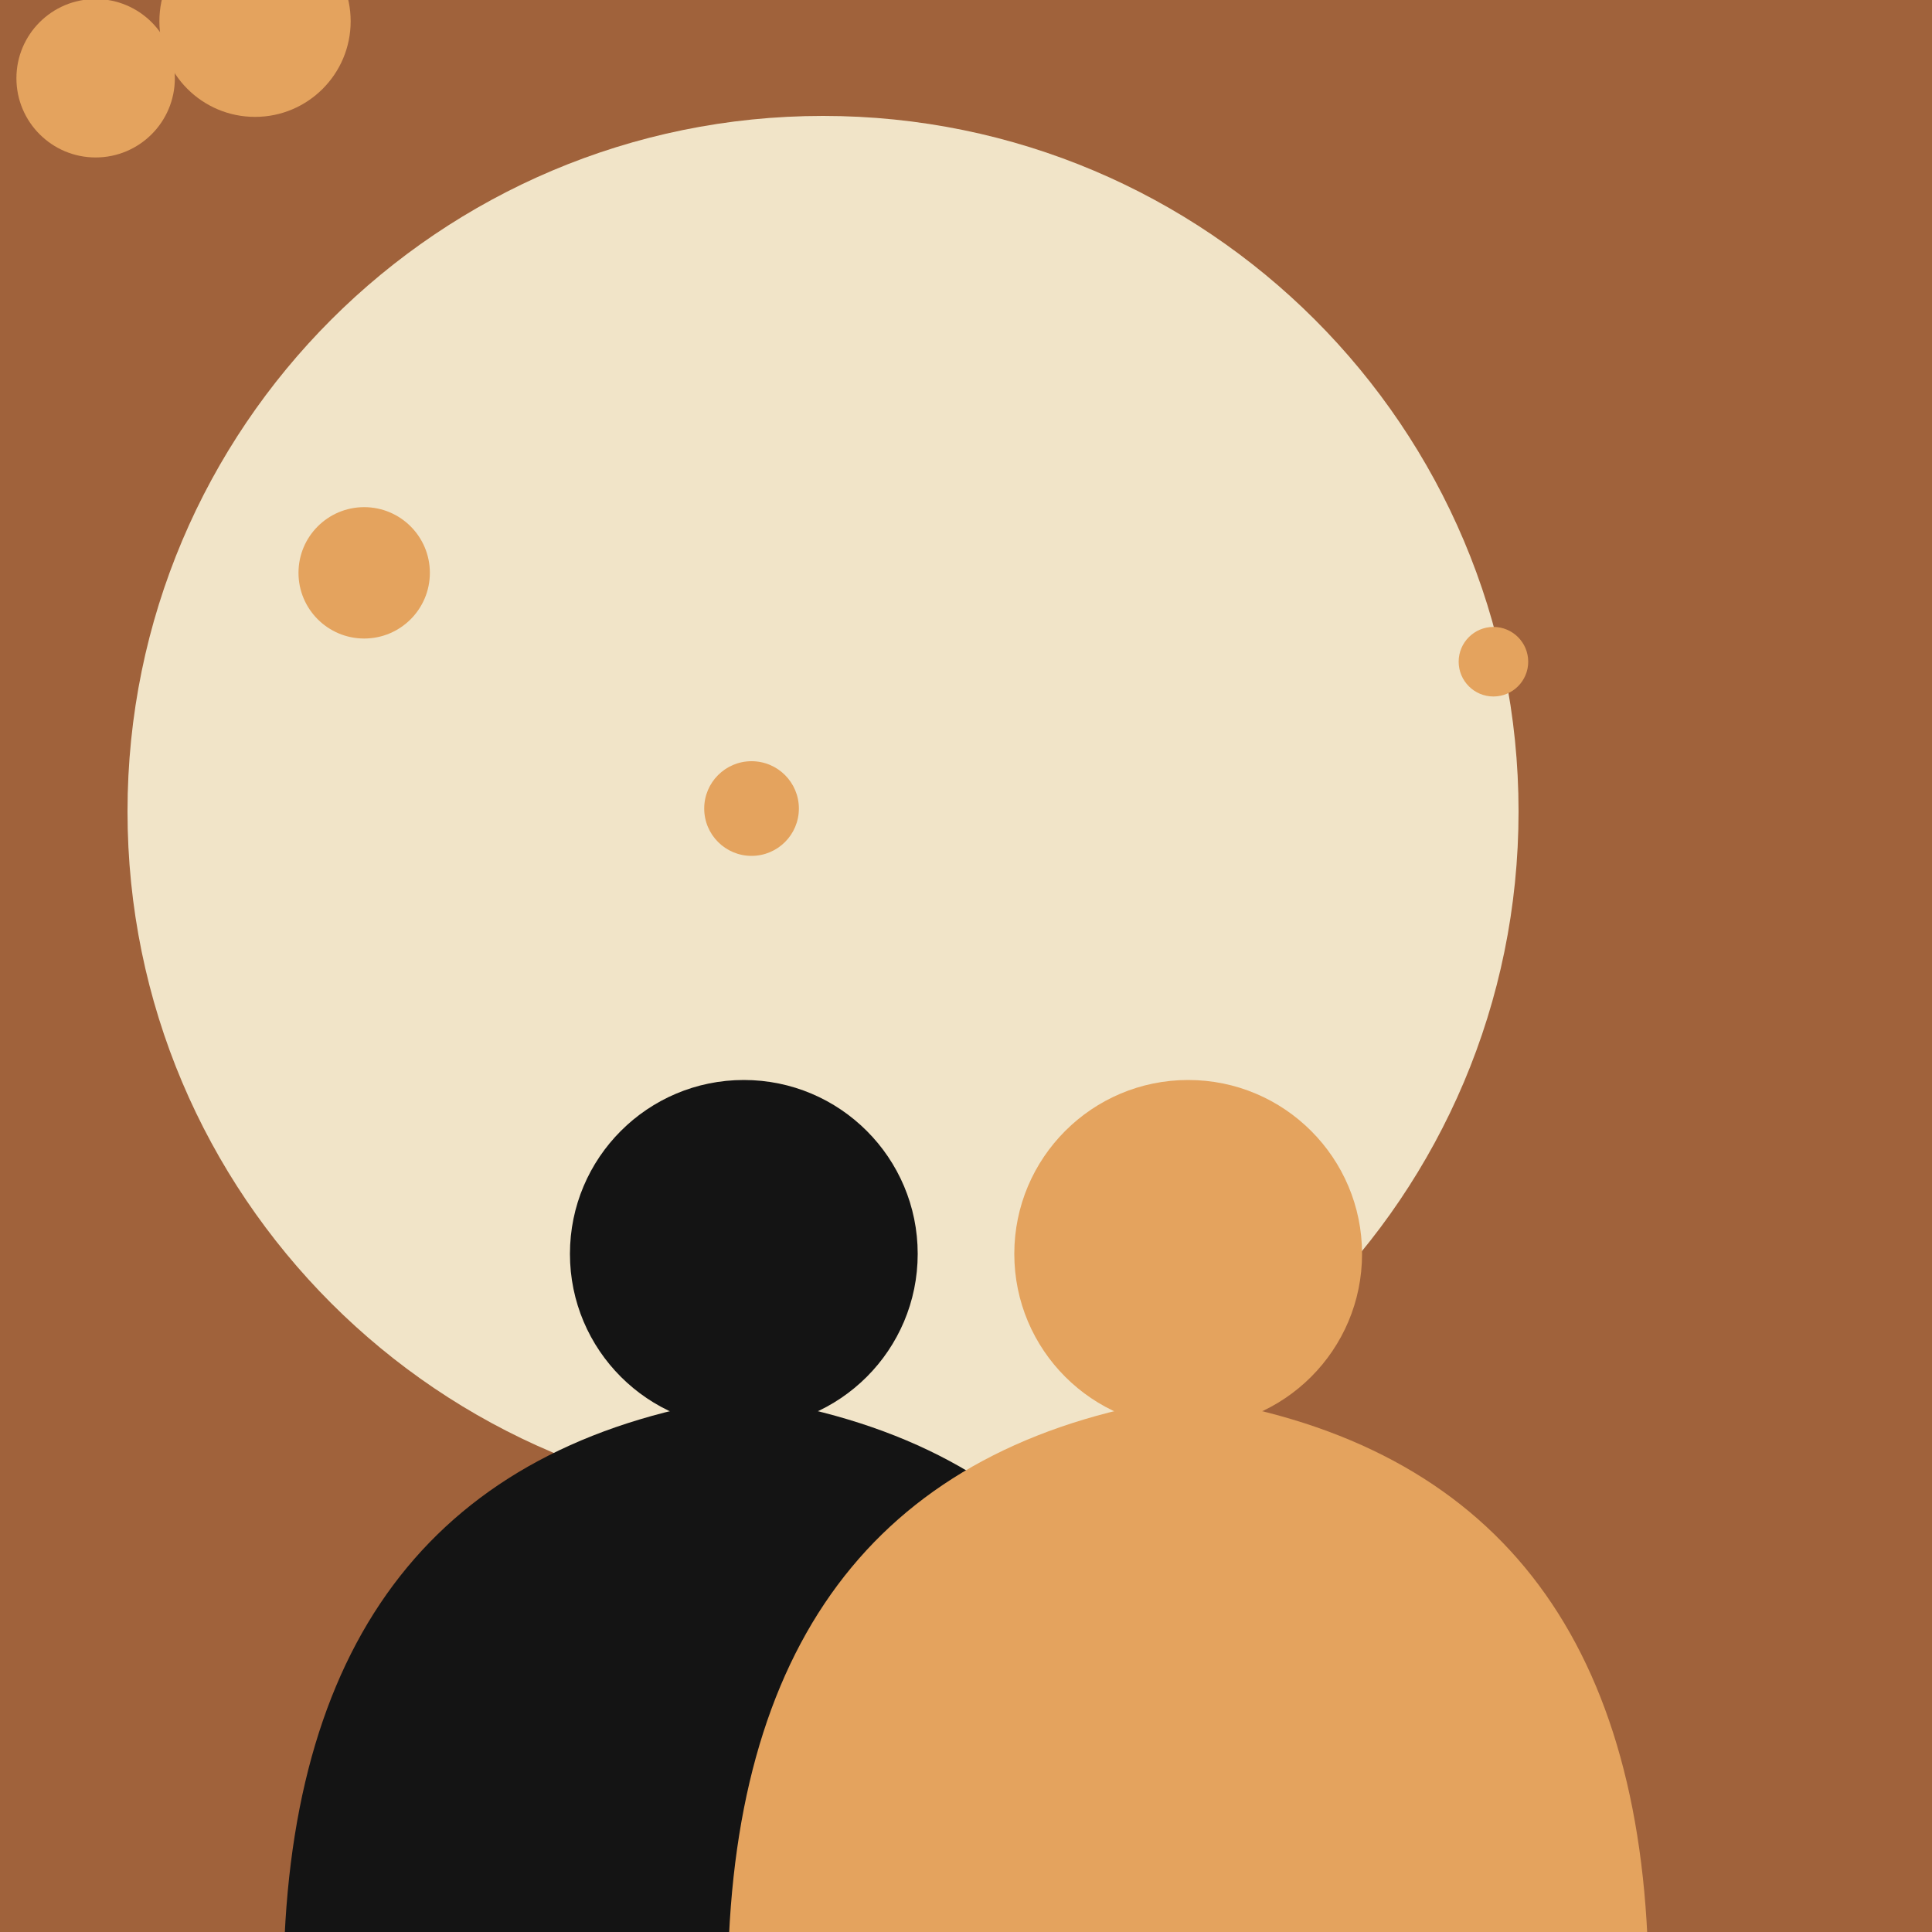
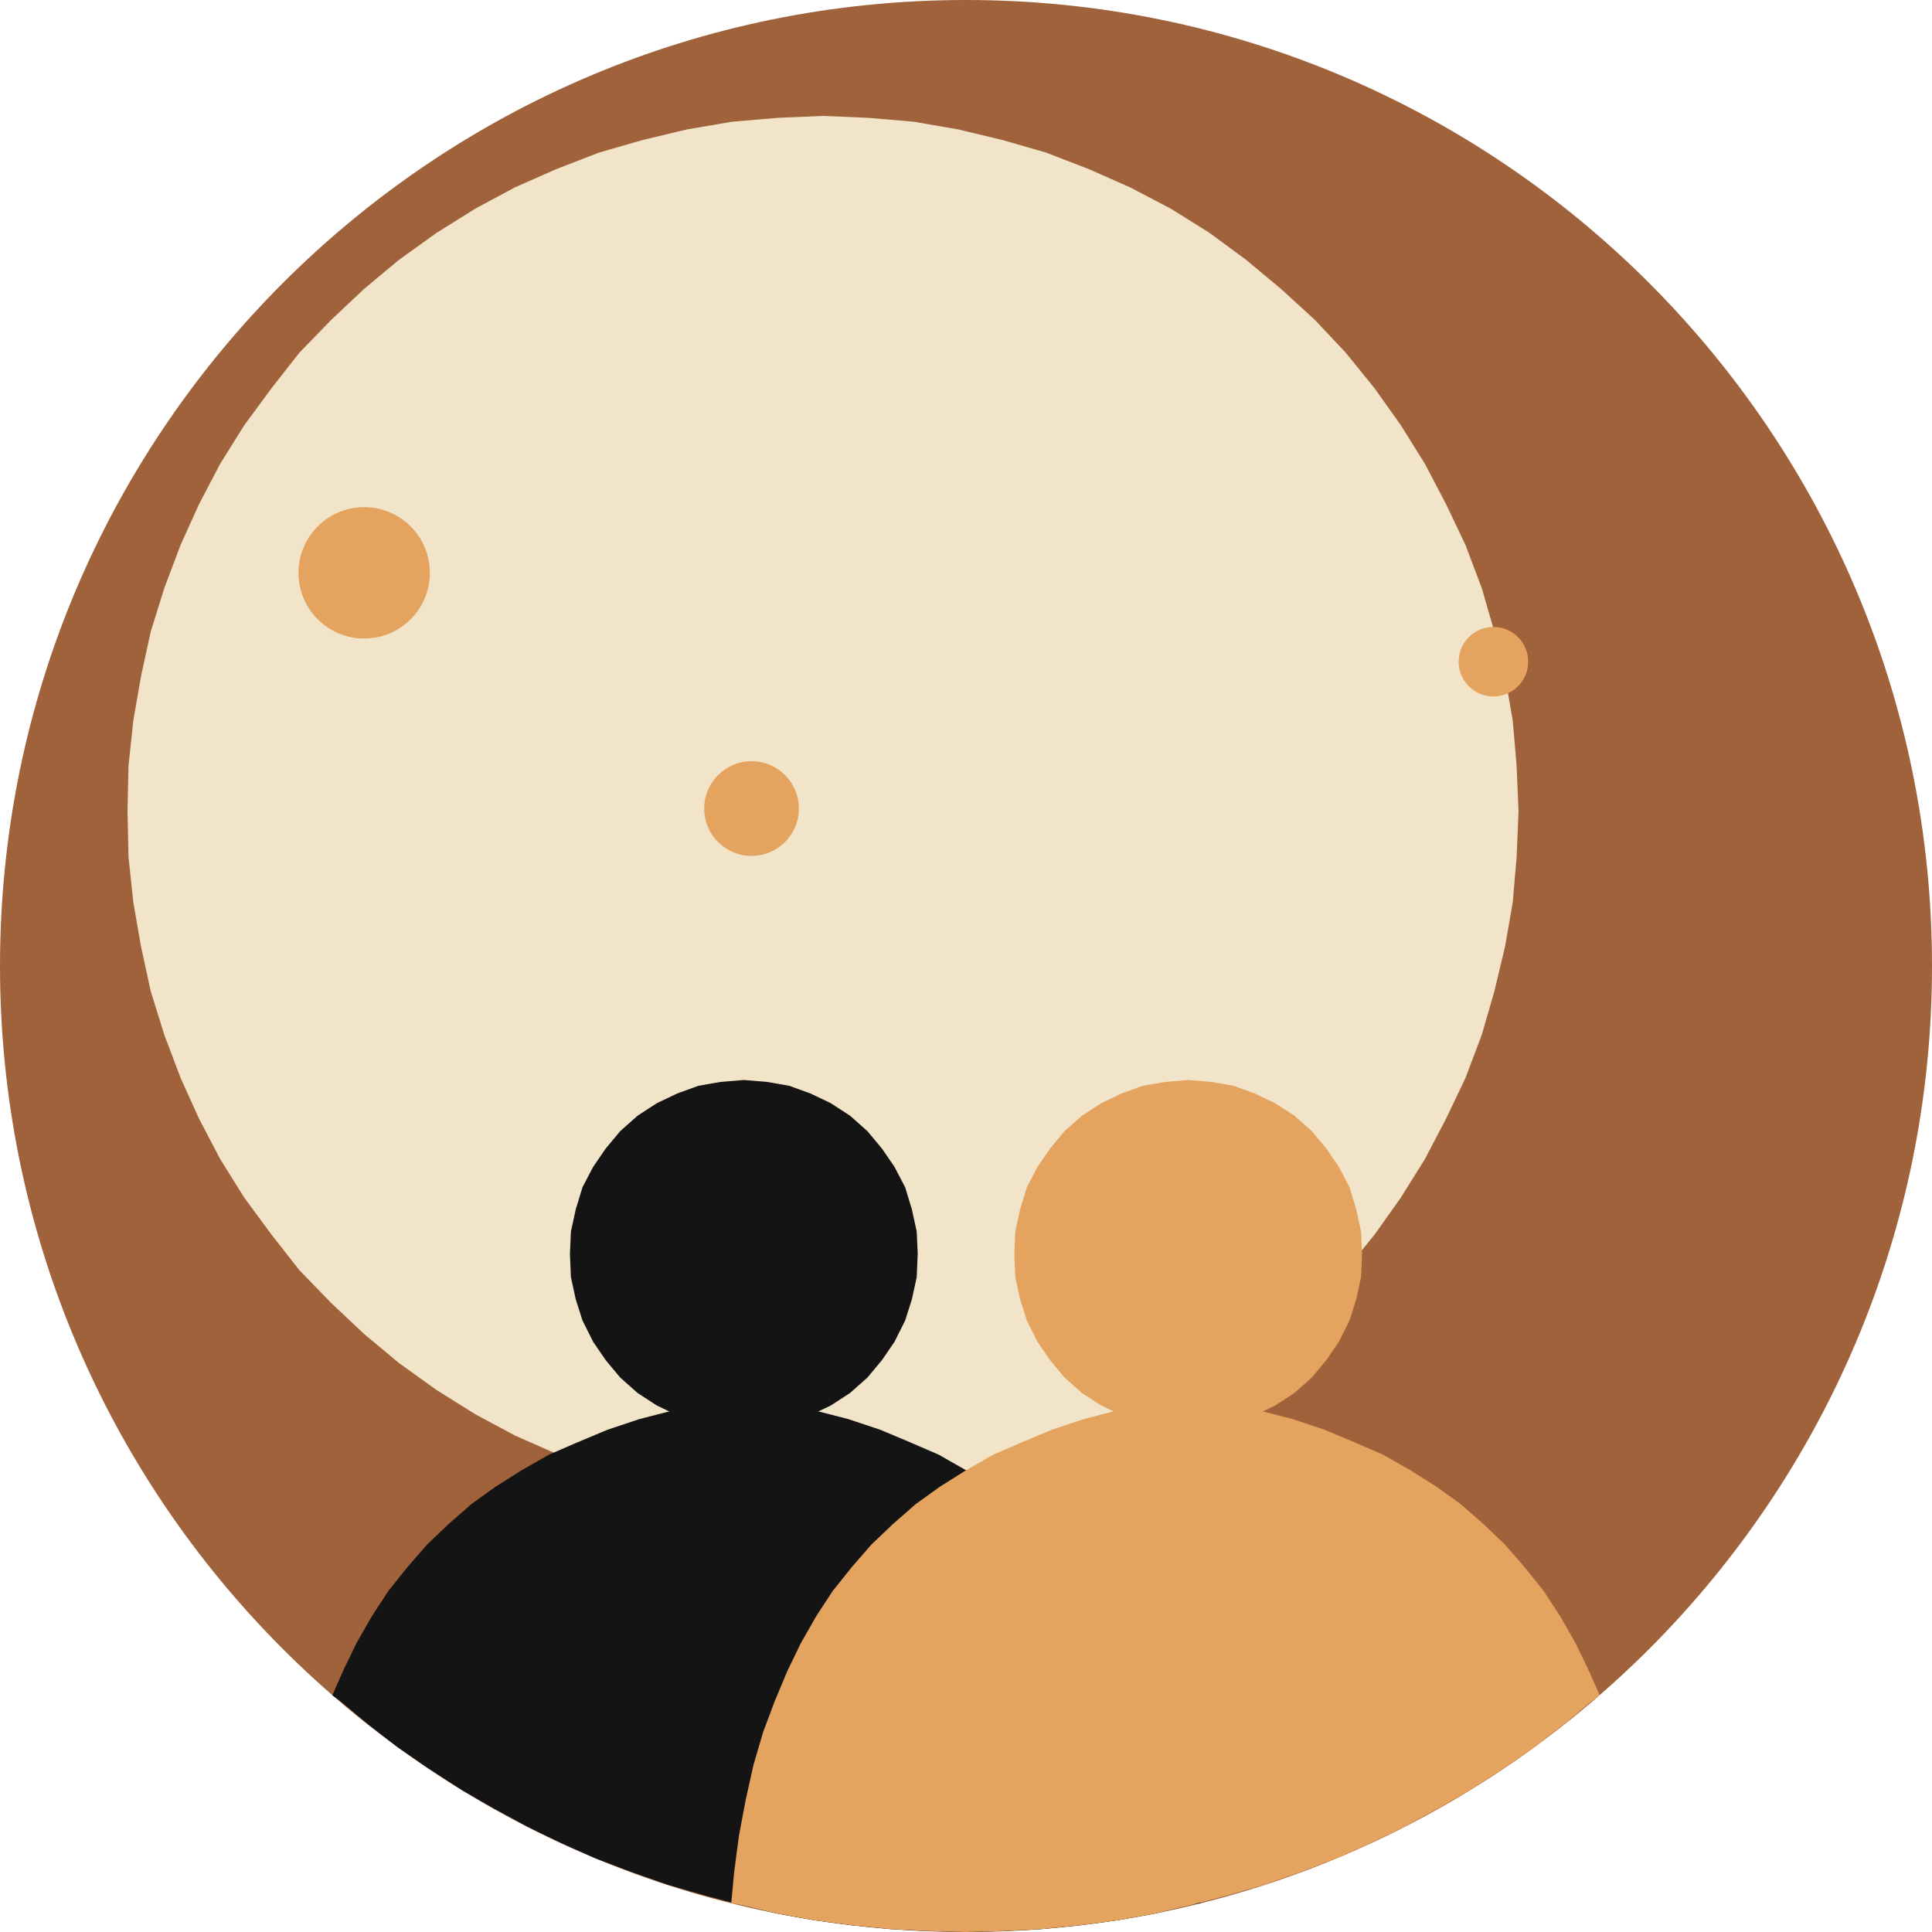
<svg xmlns="http://www.w3.org/2000/svg" width="200" height="200" viewBox="0 0 200 200">
-   <rect x="0.0" y="0.0" width="200.0" height="200.0" fill="#a0623b" />
-   <circle cx="85.2" cy="84.0" r="72.0" fill="#f1e4c8" />
-   <circle cx="26.4" cy="2.2" r="9.9" fill="#e4a35e" />
-   <circle cx="9.9" cy="8.1" r="8.2" fill="#e4a35e" />
+   <circle cx="100.0" cy="100.0" r="100.0" fill="#a0623b" />
+   <path d="M157.2 84.0 L157.0 88.7 L156.6 93.4 L155.8 98.0 L154.7 102.6 L153.4 107.1 L151.7 111.6 L149.7 115.8 L147.5 120.0 L145.0 124.0 L142.3 127.8 L139.3 131.5 L136.1 134.9 L132.6 138.1 L129.0 141.1 L125.2 143.9 L121.2 146.4 L117.0 148.6 L112.7 150.5 L108.3 152.2 L103.8 153.5 L99.2 154.6 L94.6 155.4 L89.9 155.8 L85.2 156.0 L80.5 155.8 L75.8 155.4 L71.1 154.6 L66.5 153.5 L62.0 152.2 L57.6 150.5 L53.3 148.6 L49.2 146.4 L45.2 143.9 L41.3 141.1 L37.7 138.1 L34.3 134.9 L31.0 131.5 L28.1 127.8 L25.3 124.0 L22.8 120.0 L20.6 115.8 L18.7 111.6 L17.0 107.1 L15.6 102.6 L14.6 98.0 L13.8 93.4 L13.3 88.7 L13.2 84.0 L13.3 79.3 L13.8 74.6 L14.6 70.0 L15.6 65.4 L17.0 60.9 L18.7 56.4 L20.6 52.2 L22.8 48.0 L25.3 44.0 L28.1 40.2 L31.0 36.5 L34.3 33.1 L37.7 29.9 L41.3 26.9 L45.2 24.1 L49.2 21.6 L53.3 19.4 L57.6 17.5 L62.0 15.8 L66.5 14.5 L71.1 13.4 L75.8 12.6 L80.5 12.2 L85.2 12.0 L89.9 12.2 L94.6 12.6 L99.2 13.4 L103.8 14.5 L108.3 15.8 L112.7 17.5 L117.0 19.4 L121.2 21.6 L125.2 24.1 L129.0 26.9 L132.6 29.9 L136.1 33.1 L139.3 36.5 L142.3 40.2 L145.0 44.0 L147.5 48.0 L149.7 52.2 L151.7 56.4 L153.4 60.9 L154.7 65.4 L155.8 70.0 L156.6 74.6 L157.0 79.3 Z" fill="#f1e4c8" />
  <circle cx="37.7" cy="59.3" r="6.8" fill="#e4a35e" />
  <circle cx="77.8" cy="83.7" r="4.9" fill="#e4a35e" />
  <circle cx="154.6" cy="68.5" r="3.6" fill="#e4a35e" />
-   <path d="M29.4 202.0 Q31.1 151.2 77.0 144.6 Q122.9 151.2 124.6 202.0 Z" fill="#141414" />
-   <circle cx="77.0" cy="129.8" r="18.0" fill="#141414" />
-   <path d="M75.4 202.0 Q77.1 151.2 123.0 144.6 Q168.9 151.2 170.6 202.0 Z" fill="#e4a35e" />
-   <circle cx="123.0" cy="129.8" r="18.0" fill="#e4a35e" />
+   <path d="M123.3 197.2 L119.5 198.1 L115.6 198.8 L111.8 199.3 L107.8 199.7 L103.9 199.9 L100.0 200.0 L96.1 199.9 L92.2 199.7 L88.2 199.3 L84.4 198.8 L80.5 198.1 L76.7 197.2 L72.9 196.2 L69.1 195.1 L65.4 193.8 L61.7 192.4 L58.1 190.8 L54.6 189.1 L51.1 187.2 L47.8 185.3 L44.4 183.1 L41.2 180.9 L38.1 178.5 L35.1 176.0 L34.4 175.5 L35.5 173.0 L36.9 170.1 L38.5 167.3 L40.2 164.7 L42.2 162.2 L44.2 159.9 L46.4 157.8 L48.8 155.7 L51.3 153.9 L54.0 152.2 L56.8 150.6 L59.8 149.3 L62.9 148.0 L66.2 146.9 L69.7 146.0 L73.3 145.2 L77.0 144.6 L80.7 145.2 L84.3 146.0 L87.8 146.9 L91.1 148.0 L94.2 149.3 L97.2 150.6 L100.0 152.2 L102.7 153.9 L105.2 155.7 L107.6 157.8 L109.8 159.9 L111.8 162.2 L113.8 164.7 L115.5 167.3 L117.1 170.1 L118.5 173.0 L119.8 176.1 L121.0 179.3 L122.0 182.7 L122.8 186.3 L123.5 190.0 L124.0 193.8 L124.3 197.0 Z" fill="#141414" />
+   <path d="M95.0 129.8 L94.9 132.2 L94.4 134.5 L93.7 136.7 L92.6 138.9 L91.3 140.8 L89.8 142.6 L88.0 144.2 L86.0 145.5 L83.9 146.5 L81.7 147.3 L79.4 147.7 L77.0 147.9 L74.6 147.7 L72.3 147.3 L70.1 146.5 L68.0 145.5 L66.0 144.2 L64.2 142.6 L62.7 140.8 L61.4 138.9 L60.3 136.7 L59.6 134.5 L59.1 132.2 L59.0 129.8 L59.1 127.5 L59.6 125.2 L60.3 122.9 L61.4 120.8 L62.7 118.9 L64.2 117.1 L66.0 115.5 L68.0 114.2 L70.1 113.2 L72.3 112.4 L74.6 112.0 L77.0 111.8 L79.4 112.0 L81.7 112.4 L83.9 113.2 L86.0 114.2 L88.0 115.5 L89.8 117.1 L91.3 118.9 L92.6 120.8 L93.7 122.9 L94.4 125.2 L94.9 127.5 Z" fill="#141414" />
+   <path d="M164.9 176.0 L161.9 178.5 L158.8 180.9 L155.6 183.1 L152.2 185.3 L148.9 187.2 L145.4 189.1 L141.9 190.8 L138.3 192.4 L134.6 193.8 L130.9 195.1 L127.1 196.2 L123.3 197.2 L119.5 198.1 L115.6 198.8 L111.8 199.3 L107.8 199.7 L103.9 199.9 L100.0 200.0 L96.1 199.9 L92.2 199.7 L88.2 199.3 L84.4 198.8 L80.5 198.1 L76.7 197.2 L75.7 197.0 L76.0 193.8 L76.5 190.0 L77.2 186.3 L78.0 182.7 L79.0 179.3 L80.2 176.1 L81.5 173.0 L82.9 170.1 L84.5 167.3 L86.2 164.7 L88.2 162.2 L90.2 159.9 L92.4 157.8 L94.8 155.7 L97.3 153.9 L100.0 152.2 L102.8 150.6 L105.8 149.3 L108.9 148.0 L112.2 146.9 L115.7 146.0 L119.3 145.2 L123.0 144.6 L126.7 145.2 L130.3 146.0 L133.8 146.9 L137.1 148.0 L140.2 149.3 L143.2 150.6 L146.0 152.2 L148.7 153.9 L151.2 155.7 L153.6 157.8 L155.8 159.9 L157.8 162.2 L159.8 164.7 L161.5 167.3 L163.1 170.1 L164.5 173.0 L165.6 175.5 Z" fill="#e4a35e" />
+   <path d="M141.0 129.8 L140.9 132.2 L140.4 134.5 L139.7 136.7 L138.6 138.9 L137.3 140.8 L135.8 142.6 L134.0 144.2 L132.0 145.5 L129.9 146.5 L127.7 147.3 L125.4 147.7 L123.0 147.9 L120.6 147.7 L118.3 147.3 L116.1 146.5 L114.0 145.5 L112.0 144.2 L110.2 142.6 L108.7 140.8 L107.4 138.9 L106.3 136.7 L105.6 134.5 L105.1 132.2 L105.0 129.8 L105.1 127.5 L105.6 125.2 L106.3 122.9 L107.4 120.8 L108.7 118.9 L110.2 117.1 L112.0 115.5 L114.0 114.2 L116.1 113.2 L118.3 112.4 L120.6 112.0 L123.0 111.8 L125.4 112.0 L127.7 112.4 L129.9 113.2 L132.0 114.2 L134.0 115.5 L135.8 117.1 L137.3 118.9 L138.6 120.8 L139.7 122.9 L140.4 125.2 L140.9 127.5 Z" fill="#e4a35e" />
</svg>
